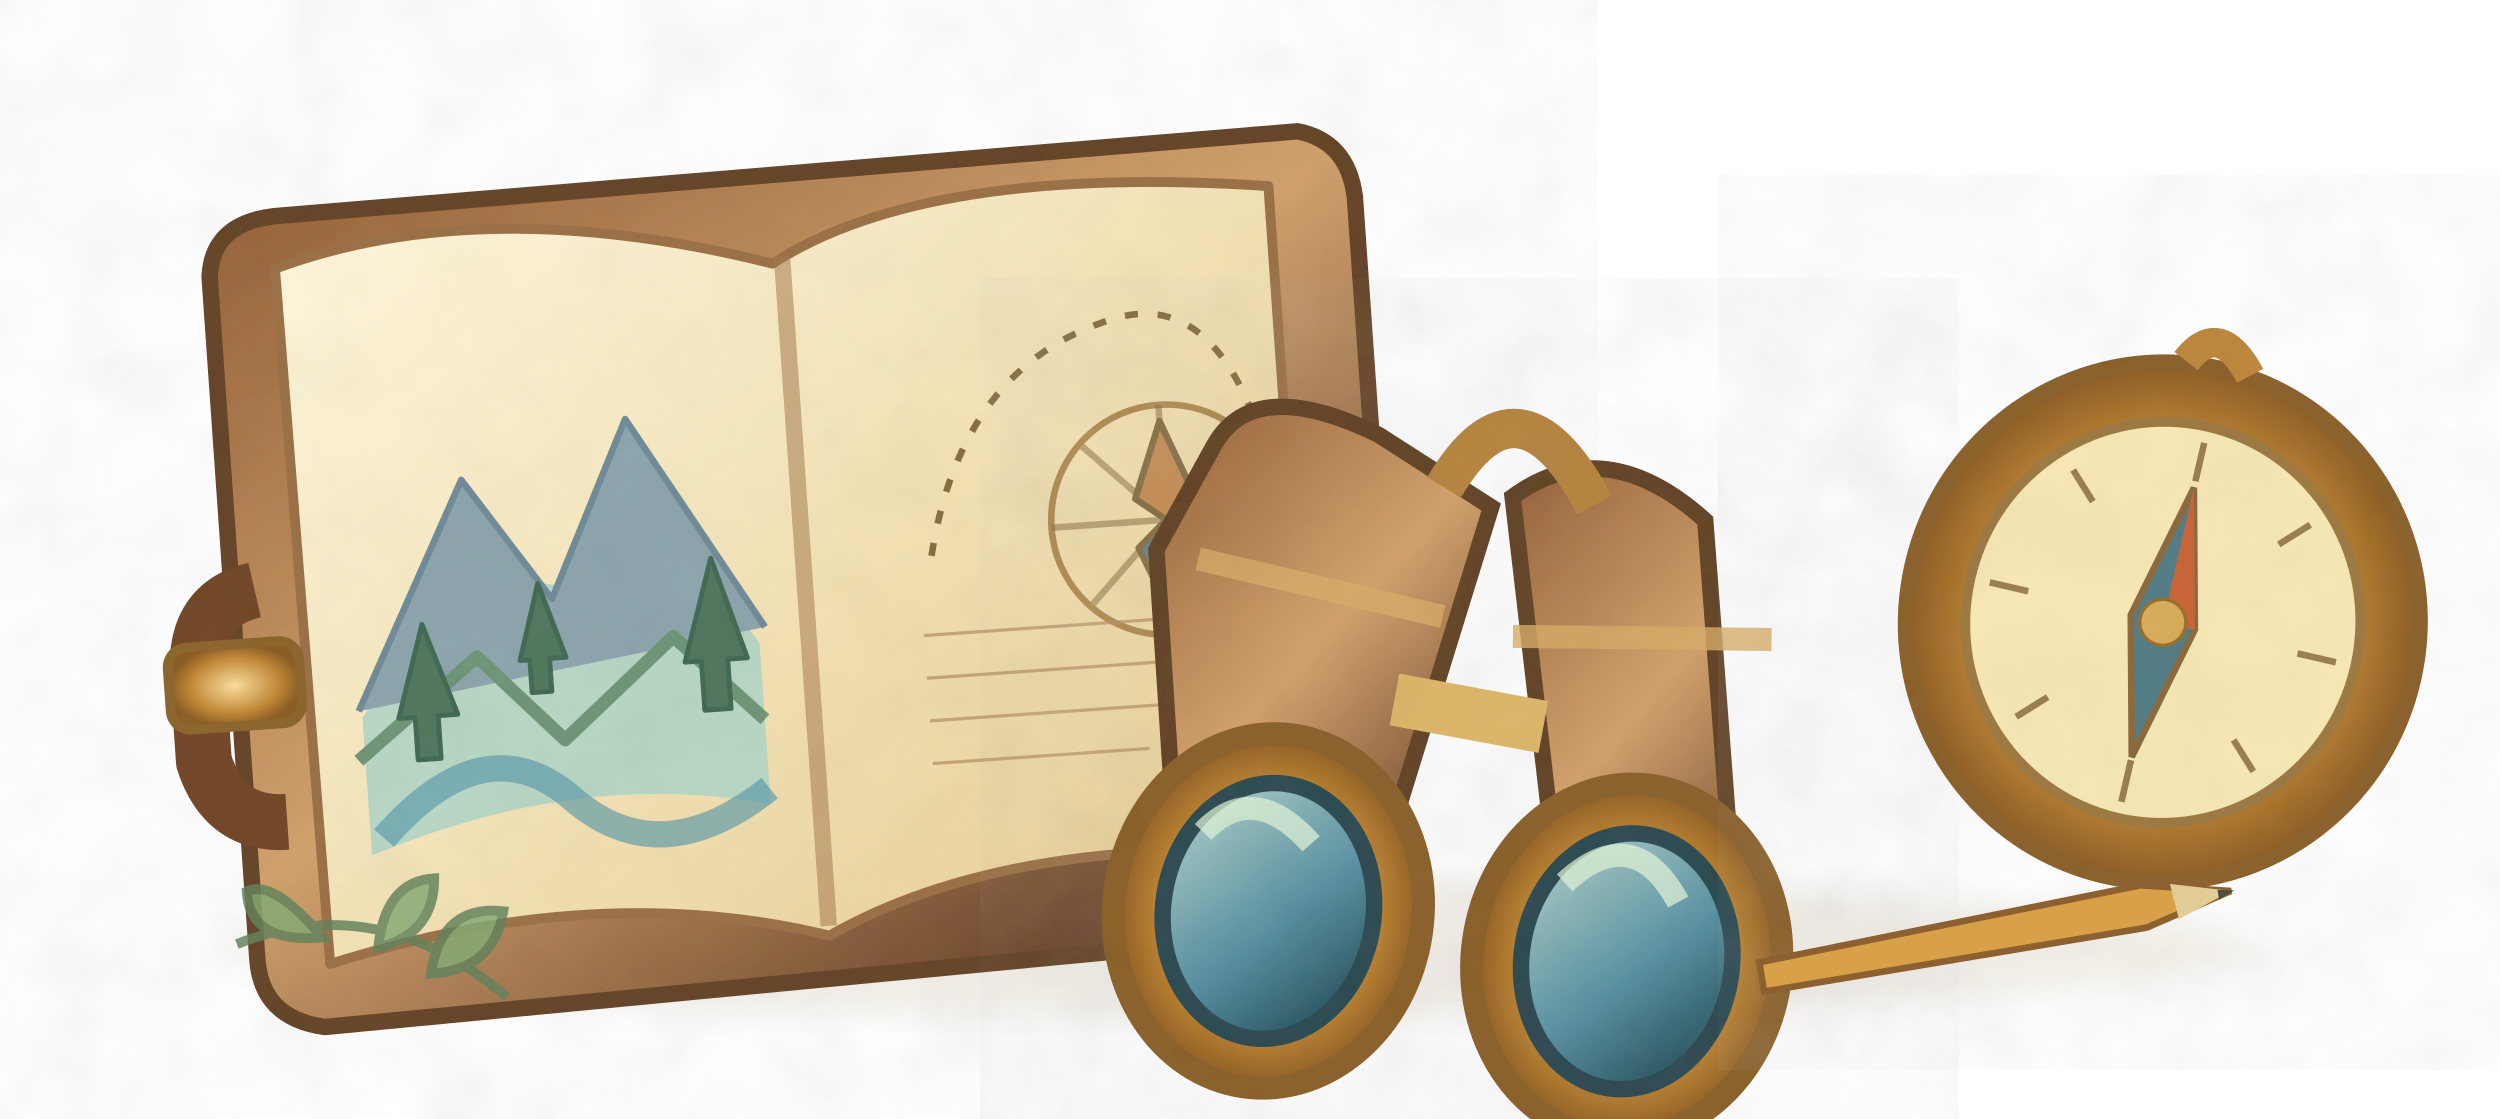
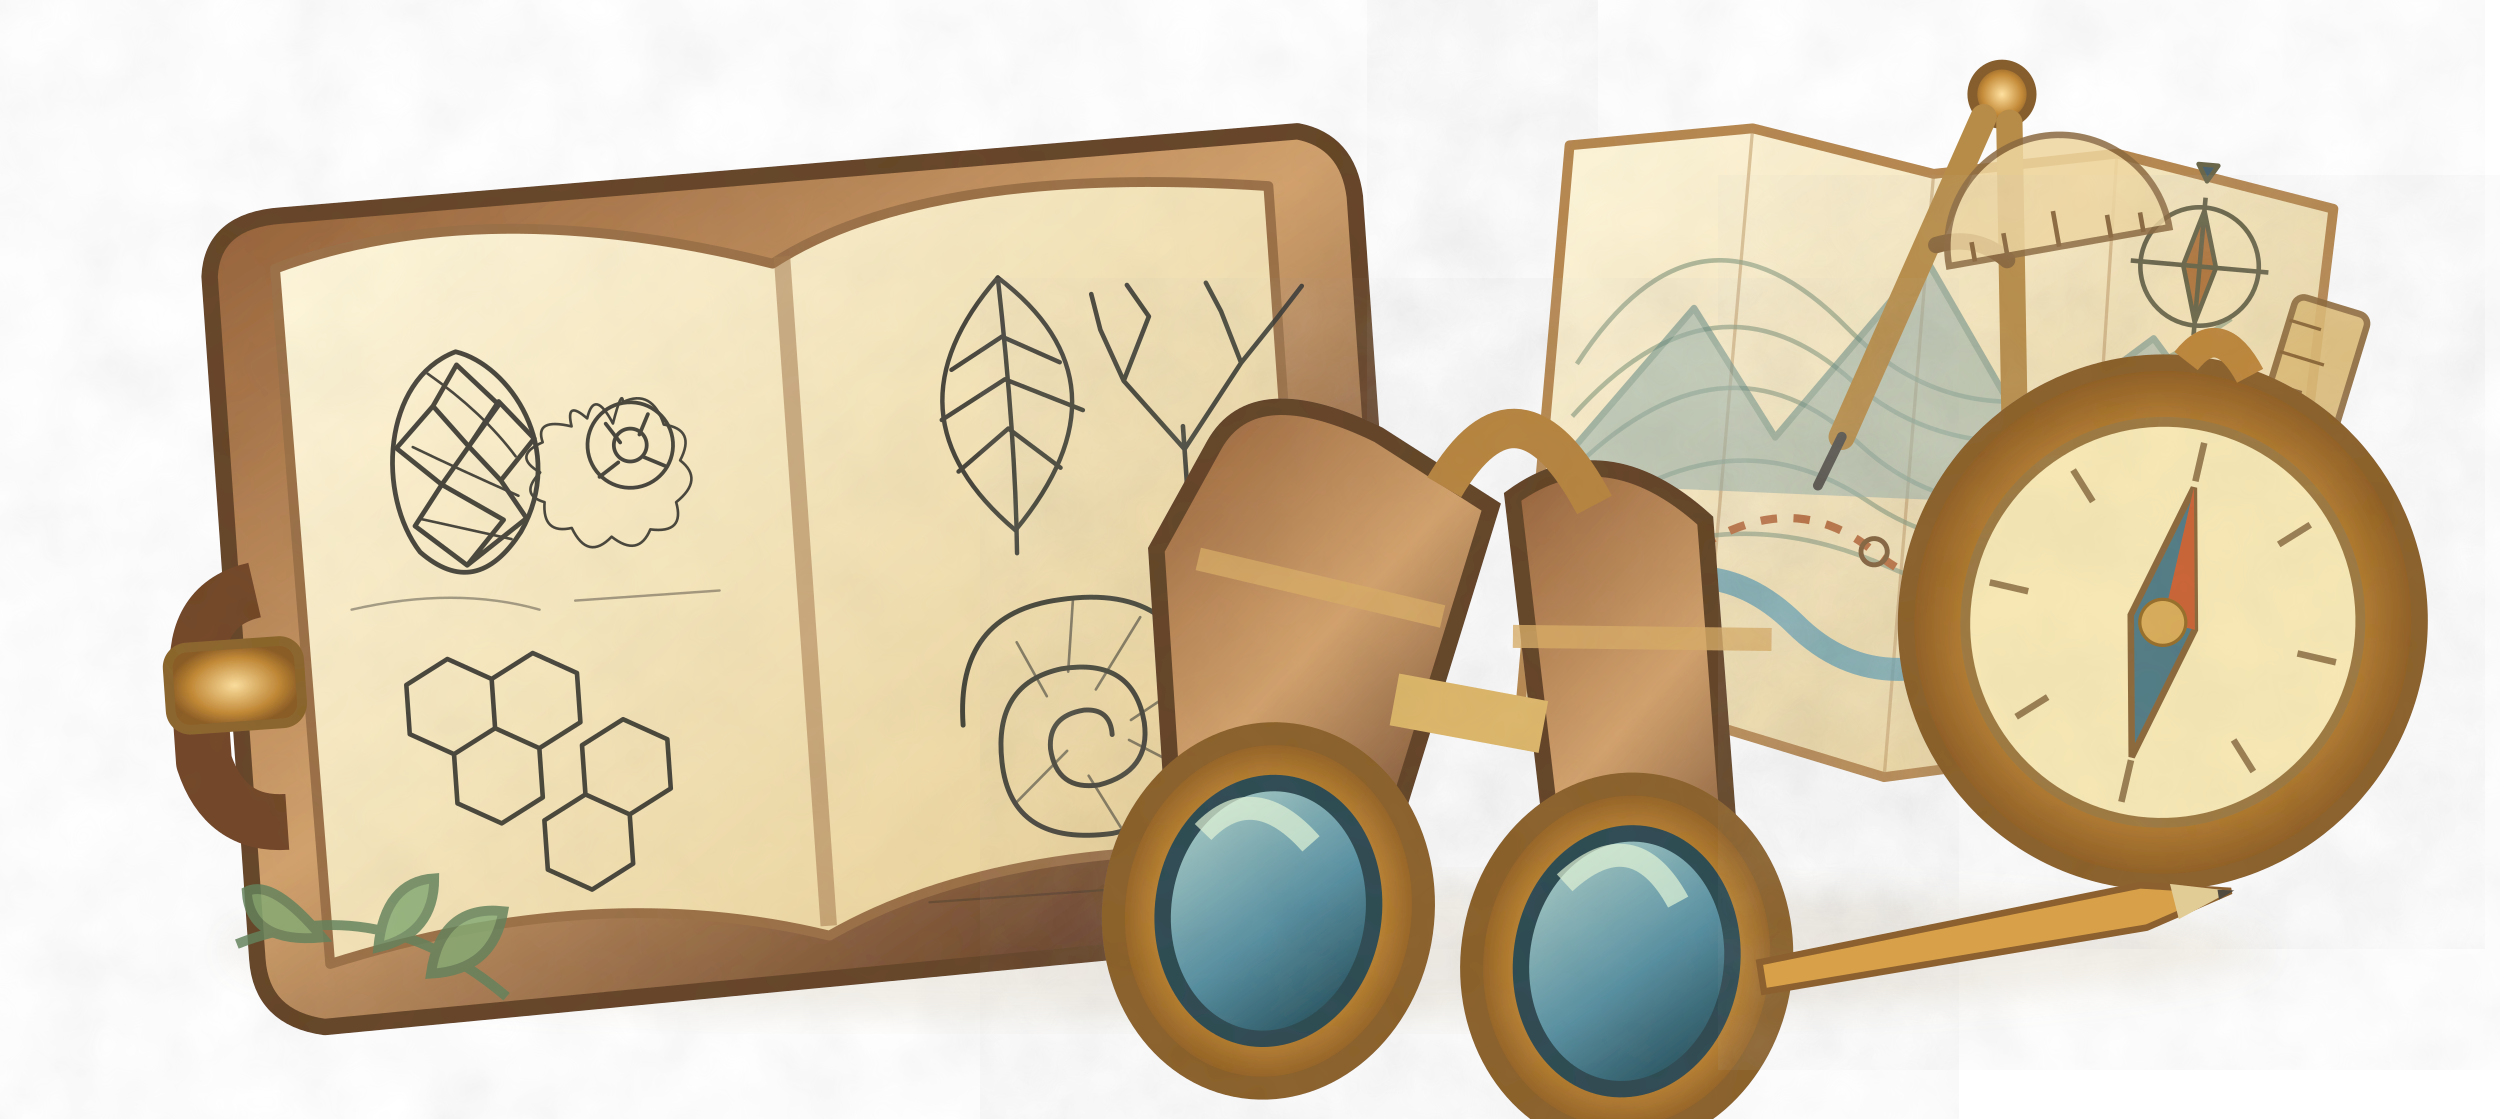
- <svg xmlns="http://www.w3.org/2000/svg" viewBox="0 0 760 340" role="img" aria-label="Watercolor field journal, binoculars, compass, and mountain map">
+ <svg xmlns="http://www.w3.org/2000/svg" viewBox="0 0 760 340" role="img" aria-label="Watercolor explorer field journal with ink drawings of mathematical patterns in nature, a topographic map, cartographer dividers, ruler, protractor, binoculars, and compass">
  <defs>
    <linearGradient id="paper" x1="0" y1="0" x2="1" y2="1">
      <stop stop-color="#fff7dc" />
      <stop offset="1" stop-color="#e8ce92" />
    </linearGradient>
    <linearGradient id="leather" x1="0" y1="0" x2=".8" y2="1">
      <stop stop-color="#96633b" />
      <stop offset=".5" stop-color="#d3a36e" />
      <stop offset="1" stop-color="#603b26" />
    </linearGradient>
    <linearGradient id="glass" x1="0" y1="0" x2=".8" y2="1">
      <stop stop-color="#bcd9cf" />
      <stop offset=".6" stop-color="#5a91a2" />
      <stop offset="1" stop-color="#294f5a" />
    </linearGradient>
    <radialGradient id="brass">
      <stop stop-color="#ffe1a0" />
      <stop offset=".67" stop-color="#c48b39" />
      <stop offset="1" stop-color="#8d5e26" />
    </radialGradient>
    <filter id="wash">
      <feTurbulence type="fractalNoise" baseFrequency=".045" numOctaves="3" seed="6" result="noise" />
      <feColorMatrix in="noise" type="saturate" values="0" />
      <feComponentTransfer>
        <feFuncA type="linear" slope=".12" />
      </feComponentTransfer>
      <feBlend in="SourceGraphic" mode="multiply" />
    </filter>
    <filter id="shadow">
      <feGaussianBlur stdDeviation="5" />
    </filter>
  </defs>
  <ellipse cx="379" cy="289" rx="309" ry="21" fill="#a58d5e" opacity=".15" filter="url(#shadow)" />
  <g transform="translate(70 48) rotate(-4 170 120)" stroke-linejoin="round" filter="url(#wash)">
    <path d="M0 24 Q2 7 23 7 L333 3 Q348 7 349 24 L349 228 Q347 246 333 246 L19 254 Q0 250 0 232Z" fill="url(#leather)" stroke="#68472c" stroke-width="5" />
    <path d="M20 23 Q85 4 171 32 Q220 5 323 19 L323 222 Q230 210 174 237 Q105 215 22 235Z" fill="url(#paper)" stroke="#9c7249" stroke-width="3" />
    <path d="M174 30 L174 234" stroke="#a77c50" stroke-width="5" opacity=".55" />
-     <path d="M37 161 Q84 101 119 138 Q144 120 159 147 L159 196 Q102 181 37 203Z" fill="#b9d7c5" />
-     <path d="M36 159 L72 91 97 129 123 76 161 142" fill="#8ea6ad" stroke="#728d9a" stroke-width="2" />
-     <path d="M35 174 L73 145 98 172 133 143 159 170" fill="none" stroke="#719679" stroke-width="4" />
-     <path d="M41 198 Q74 165 99 190 T159 191" fill="none" stroke="#5b9aa9" stroke-width="8" opacity=".65" />
-     <g fill="#52785e" stroke="#456c56" stroke-width="1.5">
-       <path d="M48 162l9-28 9 28h-6v13H53v-13z" />
-       <path d="M136 151l10-31 9 31h-6v15h-8v-15z" />
-       <path d="M86 147l7-23 7 23h-5v10h-6v-10z" />
+     <g fill="none" stroke="#37362f" stroke-linecap="round" stroke-linejoin="round" opacity=".89">
+       <g transform="translate(39 48)" stroke-width="1.45">
+         <path d="M34 4 C11 11 7 46 19 64 Q35 80 50 60 C66 36 50 9 34 4Z" />
+         <path d="M34 8l-8 12 10 13 10-12-12-13ZM26 20l-12 12 13 12 9-11ZM46 20l10 12-11 12-9-11ZM27 44l-9 12 15 13 12-13-18-12ZM45 44l7 12-19 13" />
+         <path d="M25 10Q41 23 50 37M19 32q14 8 31 17M20 54l27 8" stroke-width=".8" />
+       </g>
+       <g transform="translate(108 63)" stroke-width="1.15">
+         <circle cx="16" cy="21" r="13" />
+         <path d="M16 21m-5 0a5 5 0 1 0 10 0a5 5 0 1 0-10 0" />
+         <path d="M16 3q-7-16-11-3Q-4-9-2 3q-16-5-13 6q-14 5-2 13-10 9 1 13-2 14 11 12 6 15 17 5 11 10 17-2 15 3 12-11 13-9 3-18 8-13-6-16-4-16-17-11Q21-12 16 3Z" transform="translate(0 12) scale(.7)" />
+         <path d="M13 20l-4-6M19 18l3-6M20 25l6 3M12 26l-6 4" />
+       </g>
+       <g transform="translate(51 145)" stroke-width="1.4">
+         <path d="M13 0l13 7v15l-13 7L0 22V7Z M39 0l13 7v15l-13 7-13-7V7Z M26 22l13 7v15l-13 7-13-7V29Z M65 22l13 7v15l-13 7-13-7V29Z M52 44l13 7v15l-13 7-13-7V51Z" />
+       </g>
+       <path d="M36 128q32-5 57 4M104 130h44" stroke="#38352e" stroke-width=".75" opacity=".48" />
    </g>
-     <g transform="translate(213 48)" fill="none" stroke="#887044" stroke-width="2">
-       <path d="M0 76 Q13 19 60 8 Q90 1 102 45" stroke-dasharray="4 6" />
-       <circle cx="72" cy="70" r="35" stroke="#b08b51" />
-       <path d="M72 35v70M37 70h70M48 46l48 48M96 46L48 94" opacity=".55" />
-       <path d="M72 40l9 23-9 7-9-7z" fill="#c58d54" />
-       <path d="M72 100l-9-22 9-8 9 8z" fill="#5d8790" />
-     </g>
-     <g stroke="#b78f65" opacity=".7">
-       <path d="M209 148h93M209 161h82M209 174h96M209 187h66" />
+     <g fill="none" stroke="#34342f" stroke-linecap="round" stroke-linejoin="round" opacity=".88">
+       <g transform="translate(210 41)" stroke-width="1.35">
+         <path d="M29 77Q-10 39 29 0Q69 35 29 77Z" />
+         <path d="M29 0Q31 49 29 84M29 18L13 27M29 31L9 42M29 46L13 58M29 18L46 27M29 31L52 42M29 46L44 59" />
+       </g>
+       <g transform="translate(267 48)" stroke-width="1.4">
+         <path d="M25 77V42M25 49L8 27M25 49L44 24M8 27L2 11M8 27L17 8M44 24L39 8M44 24L56 11M2 11L0 0M17 8L11-2M39 8L35-1M56 11L64 2" />
+         <path d="M15 78h24M25 77l-8 5M25 77l8 5" />
+       </g>
+       <g transform="translate(215 139)" stroke-width="1.5">
+         <path d="M4 37Q4 3 36 1Q75-2 78 36Q82 68 47 73Q16 75 15 49Q14 25 35 22Q57 20 59 40Q60 55 44 58Q31 59 30 46Q30 36 41 35Q49 35 49 43" />
+         <path d="M22 13l8 17M40 1l-3 22M60 8l-15 21M76 27l-21 12M72 56l-18-11M50 72l-9-17M18 62l17-15" stroke-width=".8" opacity=".65" />
+       </g>
+       <path d="M205 229h98" stroke-width=".7" opacity=".35" />
    </g>
    <path d="M7 120 Q-12 123 -12 145 L-12 171 Q-7 191 12 191" fill="none" stroke="#75482c" stroke-width="17" />
    <rect x="-21" y="136" width="40" height="25" rx="6" fill="url(#brass)" stroke="#8d672e" stroke-width="3" />
+   </g>
+   <g transform="translate(470 38) rotate(5 116 93)" stroke-linejoin="round" filter="url(#wash)">
+     <path d="M0 16L55 6 111 15 166 4 233 15 227 195 170 186 112 199 55 187 0 194Z" fill="url(#paper)" stroke="#b88951" stroke-width="3" />
+     <path d="M55 6L55 187M111 15L112 199M166 4L170 186" fill="none" stroke="#b88e59" stroke-width="1" opacity=".48" />
+     <g fill="none" stroke="#8a9d7f" opacity=".65" stroke-width="1.4">
+       <path d="M8 82Q40 22 89 64T205 51M8 98Q47 46 92 80T216 68M8 116Q51 64 96 99T216 86M8 136Q53 90 100 116T218 103M8 154Q51 116 107 135T216 121" />
+     </g>
+     <path d="M1 119L42 62 70 99 111 41 146 91 182 59 226 109" fill="#9ab2aa" opacity=".58" stroke="#668b84" stroke-width="2" />
+     <path d="M16 159Q51 130 81 155T151 149T214 156" fill="none" stroke="#5f9eb3" stroke-width="7" opacity=".75" />
+     <path d="M23 163Q65 105 103 131T193 112" fill="none" stroke="#ba7040" stroke-width="2.5" stroke-dasharray="5 5" />
+     <g fill="none" stroke="#805d38" stroke-width="1.5">
+       <circle cx="23" cy="163" r="4" />
+       <circle cx="103" cy="131" r="4" />
+       <circle cx="193" cy="112" r="4" />
+     </g>
+     <g transform="translate(194 36)" stroke="#6c674c" stroke-width="1.4" fill="none">
+       <circle r="18" />
+       <path d="M0-21v42M-21 0h42M0-17L5 0 0 17-5 0Z" fill="#b37942" />
+       <path d="M0-26l-3-5h6z" fill="#4d6570" />
+     </g>
+     <g transform="translate(140 171)" stroke-width="1.3" stroke="#6c5942" fill="none">
+       <path d="M0 0h66M0-5v10M22-5v10M44-5v10M66-5v10" />
+       <path d="M0 0h22v5H0zM44 0h22v5H44z" fill="#766a52" opacity=".55" />
+     </g>
+   </g>
+   <g transform="translate(570 14) rotate(12 25 69)" fill="none" stroke-linecap="round" stroke-linejoin="round">
+     <circle cx="27" cy="13" r="9" fill="url(#brass)" stroke="#865e2e" stroke-width="3" />
+     <path d="M23 21L1 125M31 21L55 125" stroke="#b78c48" stroke-width="8" />
+     <path d="M1 125l-4 16M55 125l4 16" stroke="#55514a" stroke-width="3" />
+     <path d="M17 62Q28 56 39 62" stroke="#8a673b" stroke-width="5" />
+   </g>
+   <g transform="translate(706 92) rotate(17)" fill="none" stroke="#8b6636" stroke-width="2">
+     <rect x="-8" y="0" width="23" height="106" rx="3" fill="#d9b873" opacity=".9" />
+     <path d="M-8 8H2M-8 18H6M-8 28H2M-8 38H6M-8 48H2M-8 58H6M-8 68H2M-8 78H6M-8 88H2M-8 98H6" stroke-width="1" />
+   </g>
+   <g transform="translate(626 75) rotate(-10)" fill="none" stroke="#8b693f" stroke-width="2">
+     <path d="M-34 0A34 34 0 0 1 34 0Z" fill="#efd6a0" opacity=".85" />
+     <path d="M-26 0v-6M-16 0v-7M0 0v-11M16 0v-7M26 0v-6" stroke-width="1.4" />
  </g>
  <g transform="translate(340 122) rotate(8 130 86)" filter="url(#wash)">
    <g fill="url(#leather)" stroke="#66472c" stroke-width="5">
      <path d="M20 28Q29 5 69 18L106 35 81 190 31 178 7 62Z" />
      <path d="M112 31Q137 7 171 30L204 181 154 192Z" />
    </g>
    <path d="M91 31 Q108 -10 137 30" fill="none" stroke="#b78643" stroke-width="12" />
    <g stroke="#8d632d" stroke-width="7" fill="url(#brass)">
      <ellipse cx="56" cy="166" rx="47" ry="54" />
      <ellipse cx="166" cy="166" rx="47" ry="54" />
    </g>
    <ellipse cx="56" cy="166" rx="32" ry="39" fill="url(#glass)" stroke="#314e55" stroke-width="5" />
    <ellipse cx="166" cy="166" rx="32" ry="39" fill="url(#glass)" stroke="#314e55" stroke-width="5" />
    <path d="M33 145Q46 127 66 144M144 145Q162 123 179 146" fill="none" stroke="#e4f6d8" stroke-width="7" opacity=".7" />
    <path d="M85 97L131 99" fill="none" stroke="#dcb76c" stroke-width="16" />
    <path d="M20 63L96 70M118 73L196 63" stroke="#d8ac68" stroke-width="7" opacity=".8" />
  </g>
  <g transform="translate(593 112) rotate(13 60 70)" filter="url(#wash)">
    <ellipse cx="66" cy="76" rx="78" ry="79" fill="url(#brass)" stroke="#8d632f" stroke-width="5" />
    <ellipse cx="66" cy="76" rx="60" ry="61" fill="#f7e8b6" stroke="#9f7c45" stroke-width="3" />
    <g stroke="#9b8055" stroke-width="2">
      <path d="M66 20v12M66 119v13M12 76h12M108 76h12M29 37l8 8M95 106l8 8M103 37l-8 8M37 106l-8 8" />
    </g>
    <path d="M66 34L76 76 66 118 56 76Z" fill="#557e87" stroke="#8e6c40" stroke-width="2" />
    <path d="M66 34L76 76 66 76Z" fill="#cb663b" />
    <circle cx="66" cy="76" r="7" fill="#d9ad5b" stroke="#9a712d" />
    <path d="M55 -3Q62 -18 75 -3" fill="none" stroke="#bd8840" stroke-width="9" />
  </g>
  <g transform="translate(531 281) rotate(-9)">
    <path d="M2 12L120 7 147 13 120 20 2 21Z" fill="#d8a149" stroke="#8c602f" stroke-width="2" />
    <path d="M147 13l-18-5 1 11Z" fill="#e2cc96" />
    <path d="M143 12l5 1-5 2Z" fill="#524b40" />
  </g>
  <g stroke="#63825c" stroke-width="3" fill="#84a974" opacity=".83">
    <path d="M72 287Q115 270 154 303" fill="none" />
    <path d="M98 285q-15-18-23-14q1 16 23 14z" />
    <path d="M115 288q2-20 17-21q0 17-17 21z" />
    <path d="M131 296q3-21 22-19q-3 18-22 19z" />
  </g>
</svg>
